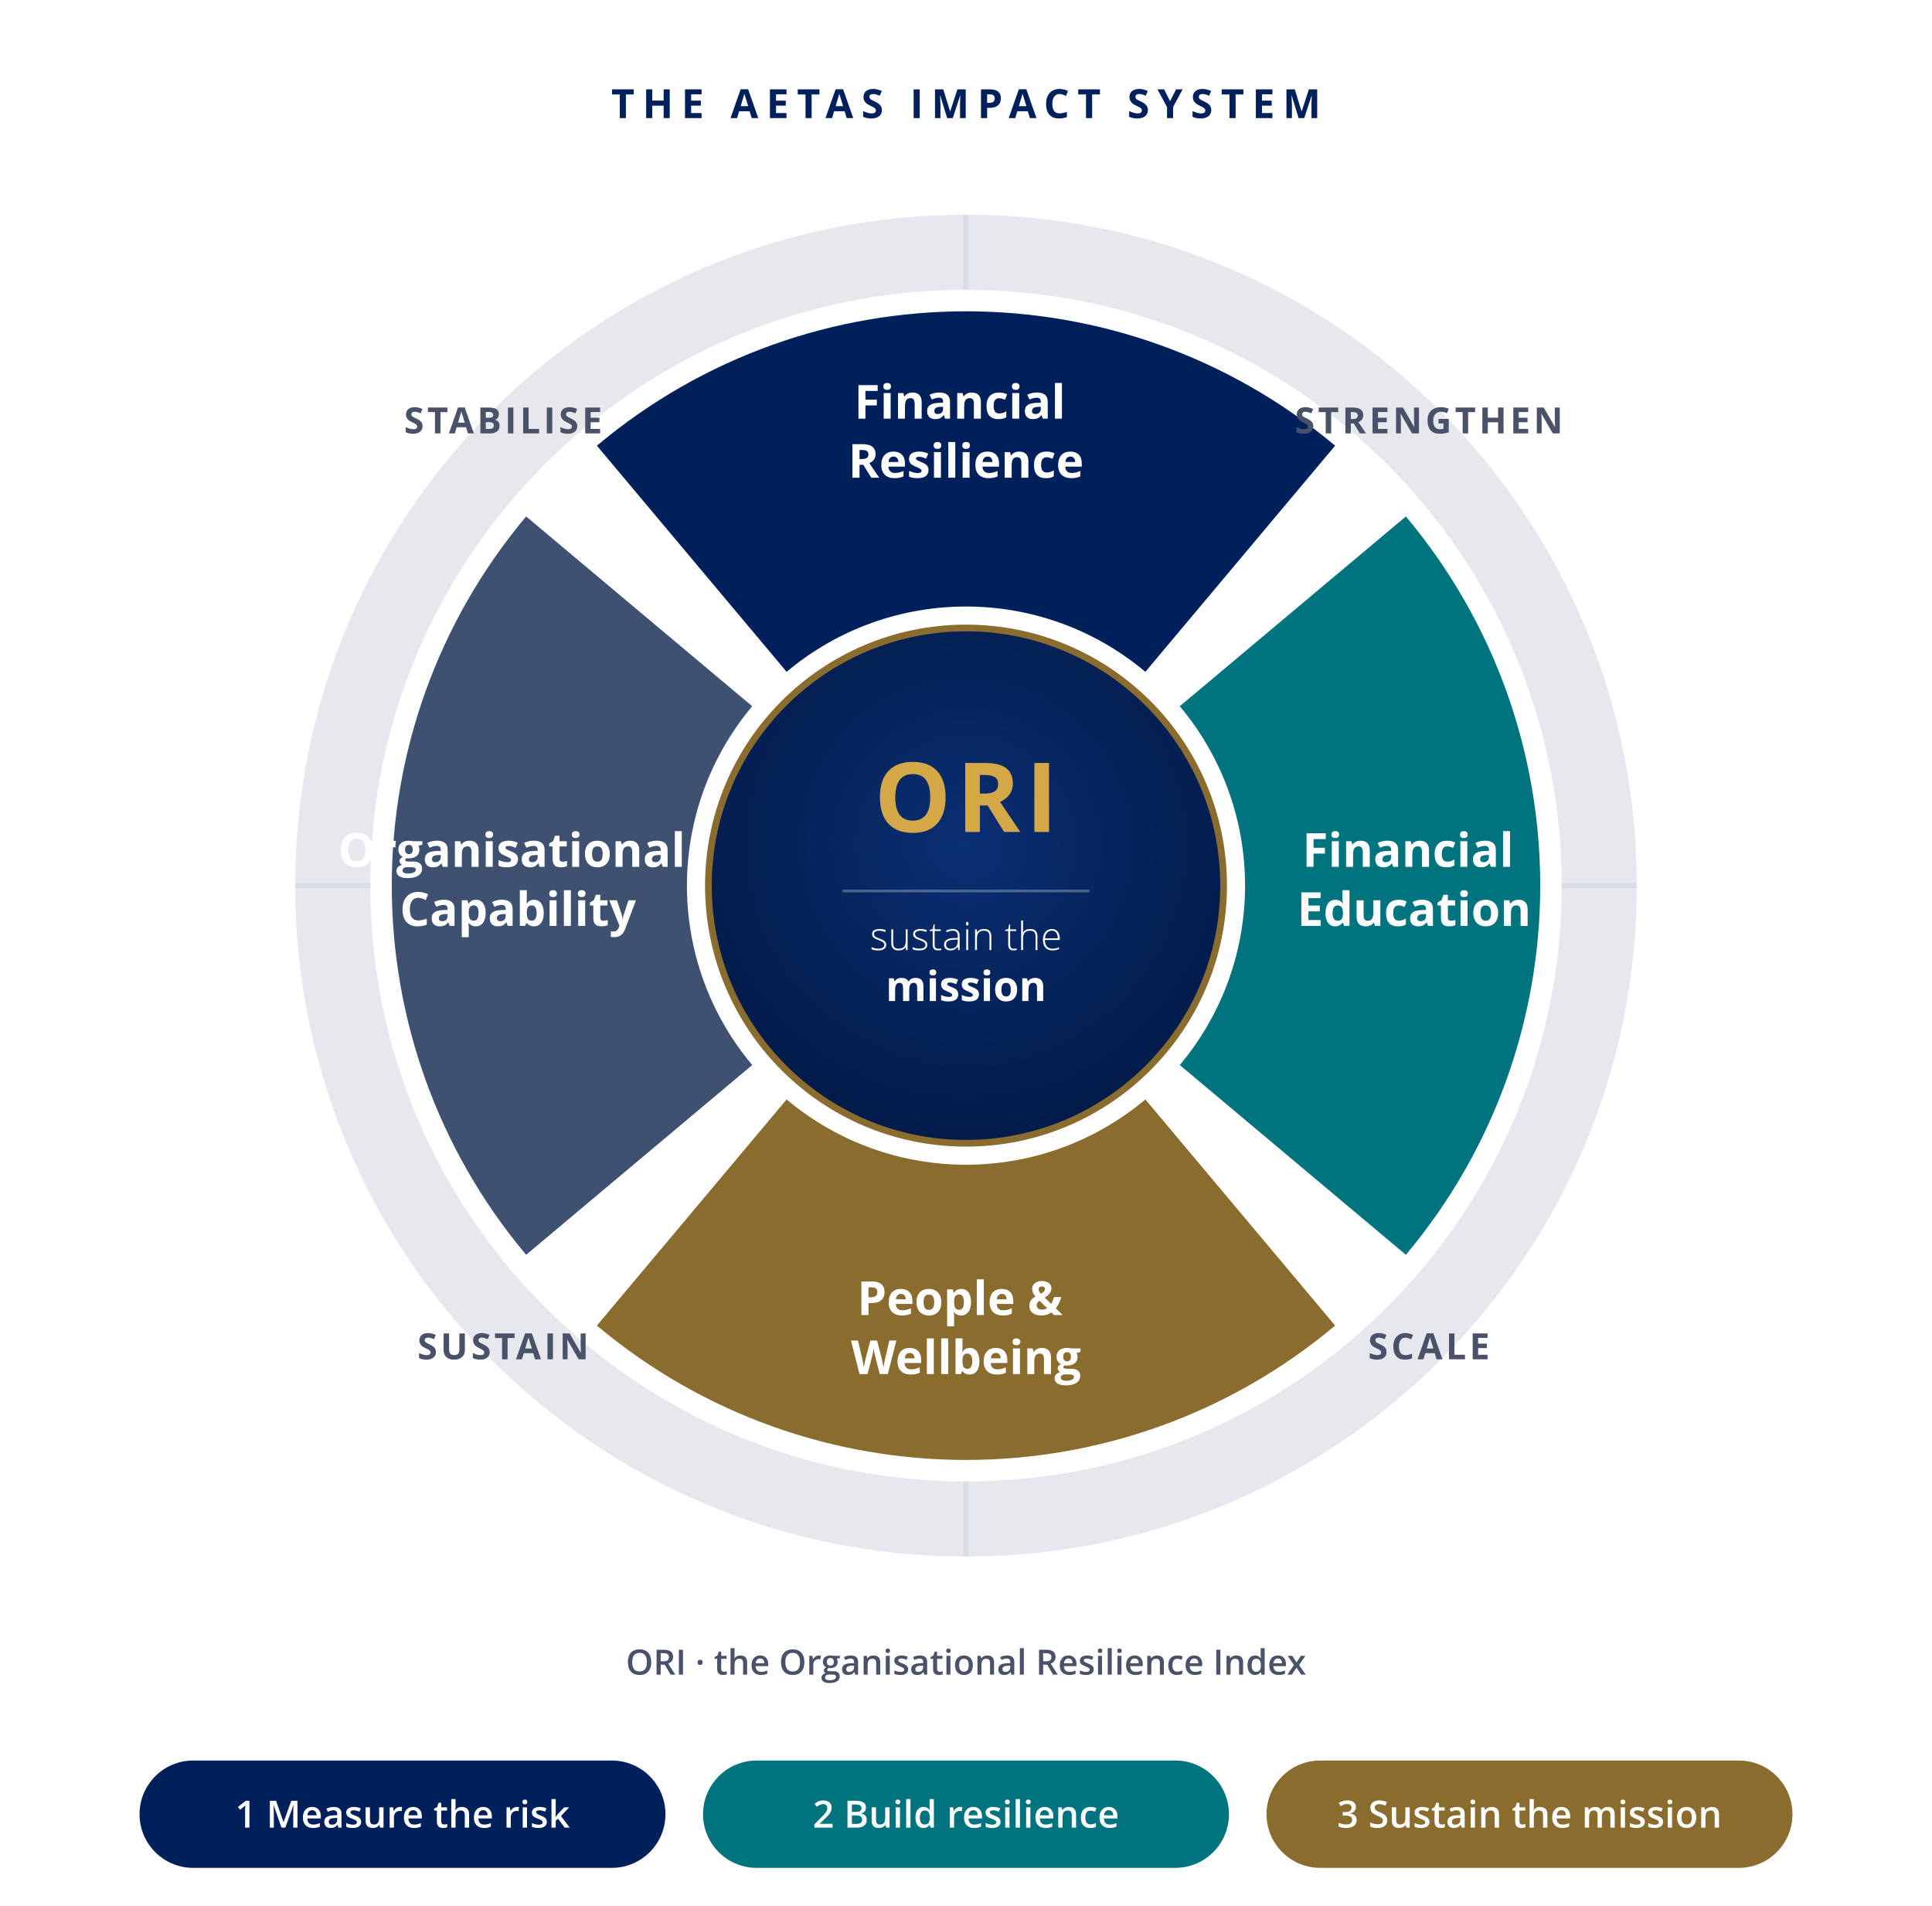
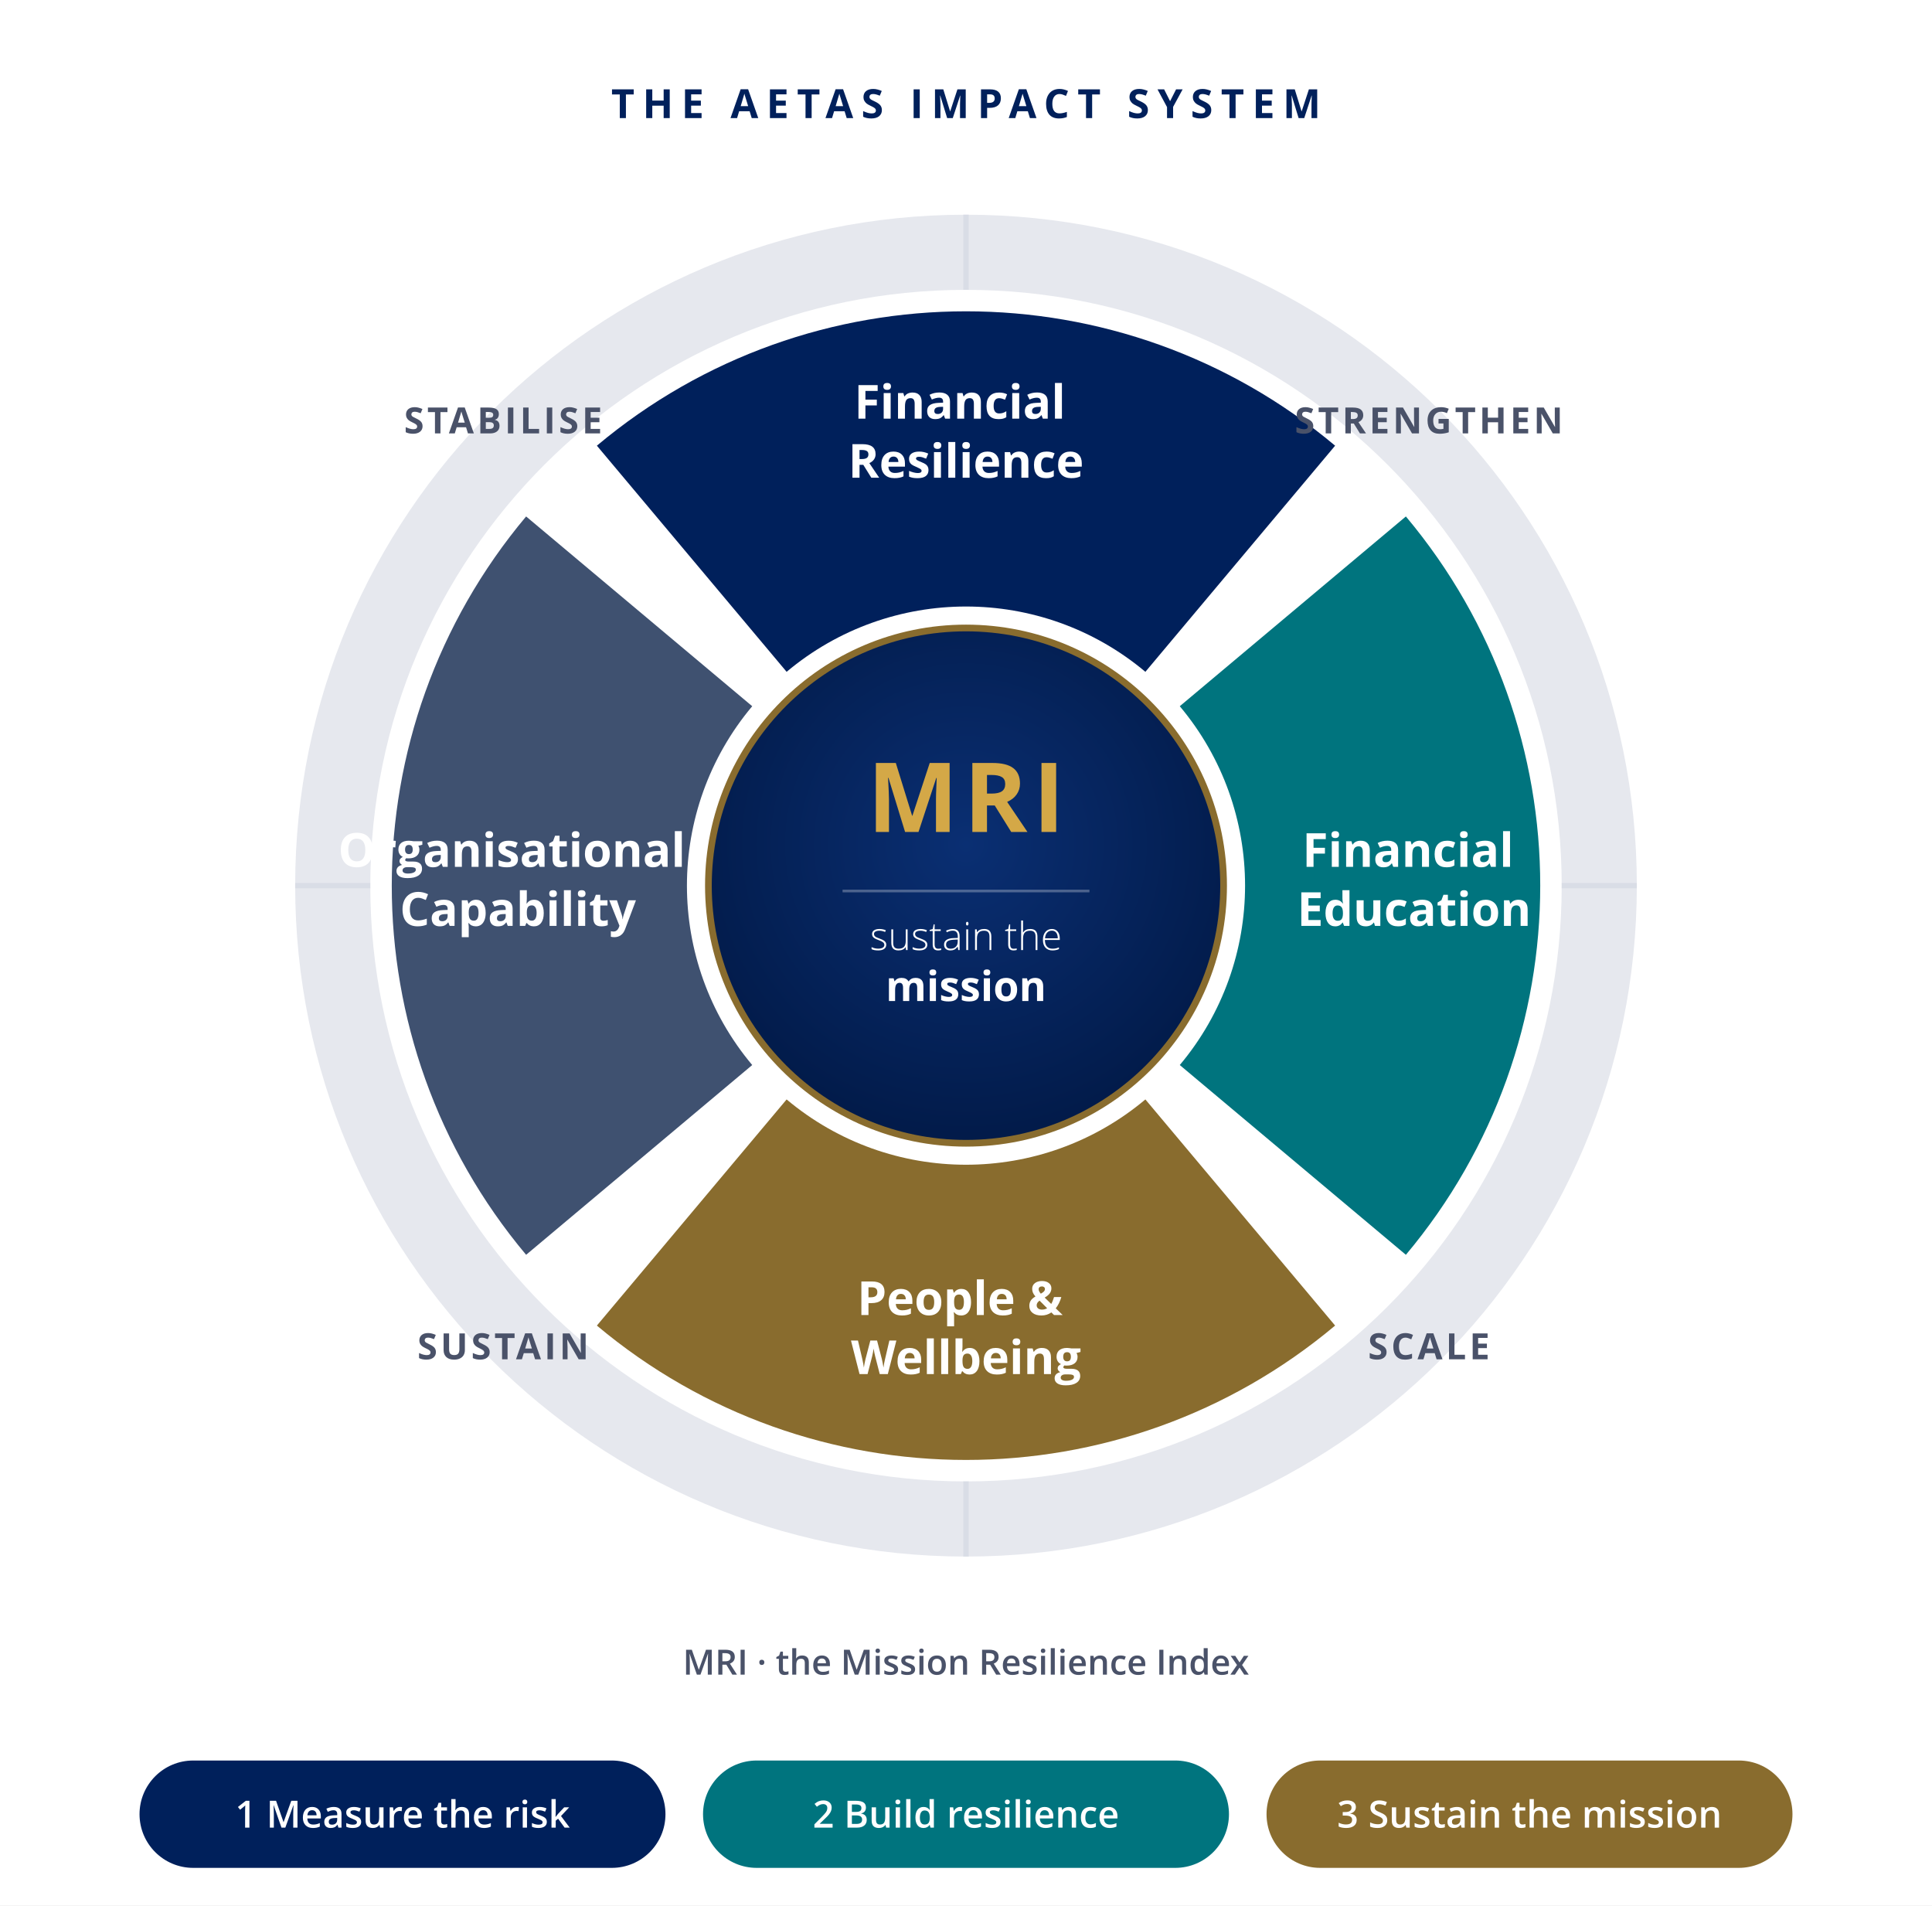
- <svg xmlns="http://www.w3.org/2000/svg" viewBox="0 0 720 710" font-family="Open Sans, Arial, sans-serif" role="img" aria-label="The Aetas Impact System operating model: an Organisational Resilience Index (ORI) core, four drivers (Governance, Financial Resilience, People and Wellbeing, Strategy and Growth), a journey from Stabilise to Strengthen to Scale to Sustain, applied through three stages: measure the risk, build resilience, sustain the mission.">
+ <svg xmlns="http://www.w3.org/2000/svg" viewBox="0 0 720 710" font-family="Open Sans, Arial, sans-serif" role="img" aria-label="The Aetas Impact System operating model: a Mission Resilience Index (MRI) core, four drivers (Governance, Financial Resilience, People and Wellbeing, Strategy and Growth), a journey from Stabilise to Strengthen to Scale to Sustain, applied through three stages: measure the risk, build resilience, sustain the mission.">
  <rect x="0" y="0" width="720" height="710" fill="#ffffff" />
  <defs>
    <radialGradient id="hubg" cx="50%" cy="42%" r="70%">
      <stop offset="0%" stop-color="#0a2f73" />
      <stop offset="100%" stop-color="#001640" />
    </radialGradient>
  </defs>
  <circle cx="360" cy="330" r="236" fill="none" stroke="#e6e8ee" stroke-width="28" />
  <line x1="360.0" y1="108.0" x2="360.0" y2="80.0" stroke="#d9dde6" stroke-width="2" />
  <line x1="582.0" y1="330.0" x2="610.0" y2="330.0" stroke="#d9dde6" stroke-width="2" />
  <line x1="360.0" y1="552.0" x2="360.0" y2="580.0" stroke="#d9dde6" stroke-width="2" />
  <line x1="138.0" y1="330.0" x2="110.0" y2="330.0" stroke="#d9dde6" stroke-width="2" />
  <path d="M 222.44 166.07 A 214 214 0 0 1 497.56 166.07 L 426.85 250.33 A 104 104 0 0 0 293.15 250.33 Z" fill="#00205B" />
  <text text-anchor="middle" font-size="17.5" font-weight="700" fill="#fff">
    <tspan x="360.0" y="156.0">Financial</tspan>
    <tspan x="360.0" y="178.0">Resilience</tspan>
  </text>
  <path d="M 523.93 192.44 A 214 214 0 0 1 523.93 467.56 L 439.67 396.85 A 104 104 0 0 0 439.67 263.15 Z" fill="#00747E" />
  <text text-anchor="middle" font-size="17.5" font-weight="700" fill="#fff">
    <tspan x="527.0" y="323.0">Financial</tspan>
    <tspan x="527.0" y="345.0">Education</tspan>
  </text>
  <path d="M 497.56 493.93 A 214 214 0 0 1 222.44 493.93 L 293.15 409.67 A 104 104 0 0 0 426.85 409.67 Z" fill="#896C2E" />
  <text text-anchor="middle" font-size="17.5" font-weight="700" fill="#fff">
    <tspan x="360.0" y="490.0">People &amp;</tspan>
    <tspan x="360.0" y="512.0">Wellbeing</tspan>
  </text>
  <path d="M 196.07 467.56 A 214 214 0 0 1 196.07 192.44 L 280.33 263.15 A 104 104 0 0 0 280.33 396.85 Z" fill="#3f5170" />
  <text text-anchor="middle" font-size="17.5" font-weight="700" fill="#fff">
    <tspan x="193.0" y="323.0">Organisational</tspan>
    <tspan x="193.0" y="345.0">Capability</tspan>
  </text>
  <circle cx="360" cy="330" r="96" fill="url(#hubg)" />
  <circle cx="360" cy="330" r="96" fill="none" stroke="#896C2E" stroke-width="2.5" />
-   <text x="360" y="310" text-anchor="middle" font-size="36" font-weight="700" fill="#d4a847" letter-spacing="2">ORI</text>
+   <text x="360" y="310" text-anchor="middle" font-size="36" font-weight="700" fill="#d4a847" letter-spacing="2">MRI</text>
  <line x1="314" y1="332" x2="406" y2="332" stroke="rgba(255,255,255,0.28)" stroke-width="1" />
  <text x="360" y="354" text-anchor="middle" font-size="14.5" font-weight="300" fill="#fff">sustain the</text>
  <text x="360" y="373" text-anchor="middle" font-size="15.5" font-weight="700" fill="#fff">mission</text>
  <text x="360" y="44" text-anchor="middle" font-size="15" font-weight="700" fill="#00205B" letter-spacing="3">THE AETAS IMPACT SYSTEM</text>
-   <text x="360" y="624" text-anchor="middle" font-size="13" font-weight="600" fill="#4a5269">ORI · the Organisational Resilience Index</text>
+   <text x="360" y="624" text-anchor="middle" font-size="13" font-weight="600" fill="#4a5269">MRI · the Mission Resilience Index</text>
  <rect x="52" y="656" width="196" height="40" rx="20" fill="#00205B" />
  <text x="150" y="681" text-anchor="middle" font-size="14" font-weight="600" fill="#fff">1   Measure the risk</text>
  <rect x="262" y="656" width="196" height="40" rx="20" fill="#00747E" />
  <text x="360" y="681" text-anchor="middle" font-size="14" font-weight="600" fill="#fff">2   Build resilience</text>
  <rect x="472" y="656" width="196" height="40" rx="20" fill="#896C2E" />
  <text x="570" y="681" text-anchor="middle" font-size="14" font-weight="600" fill="#fff">3   Sustain the mission</text>
  <text x="187.5" y="161.5" text-anchor="middle" font-size="13.5" font-weight="700" fill="#4a5269" letter-spacing="1.2">STABILISE</text>
  <text x="532.5" y="161.5" text-anchor="middle" font-size="13.5" font-weight="700" fill="#4a5269" letter-spacing="1.2">STRENGTHEN</text>
  <text x="532.5" y="506.5" text-anchor="middle" font-size="13.5" font-weight="700" fill="#4a5269" letter-spacing="1.2">SCALE</text>
  <text x="187.5" y="506.5" text-anchor="middle" font-size="13.5" font-weight="700" fill="#4a5269" letter-spacing="1.2">SUSTAIN</text>
</svg>
